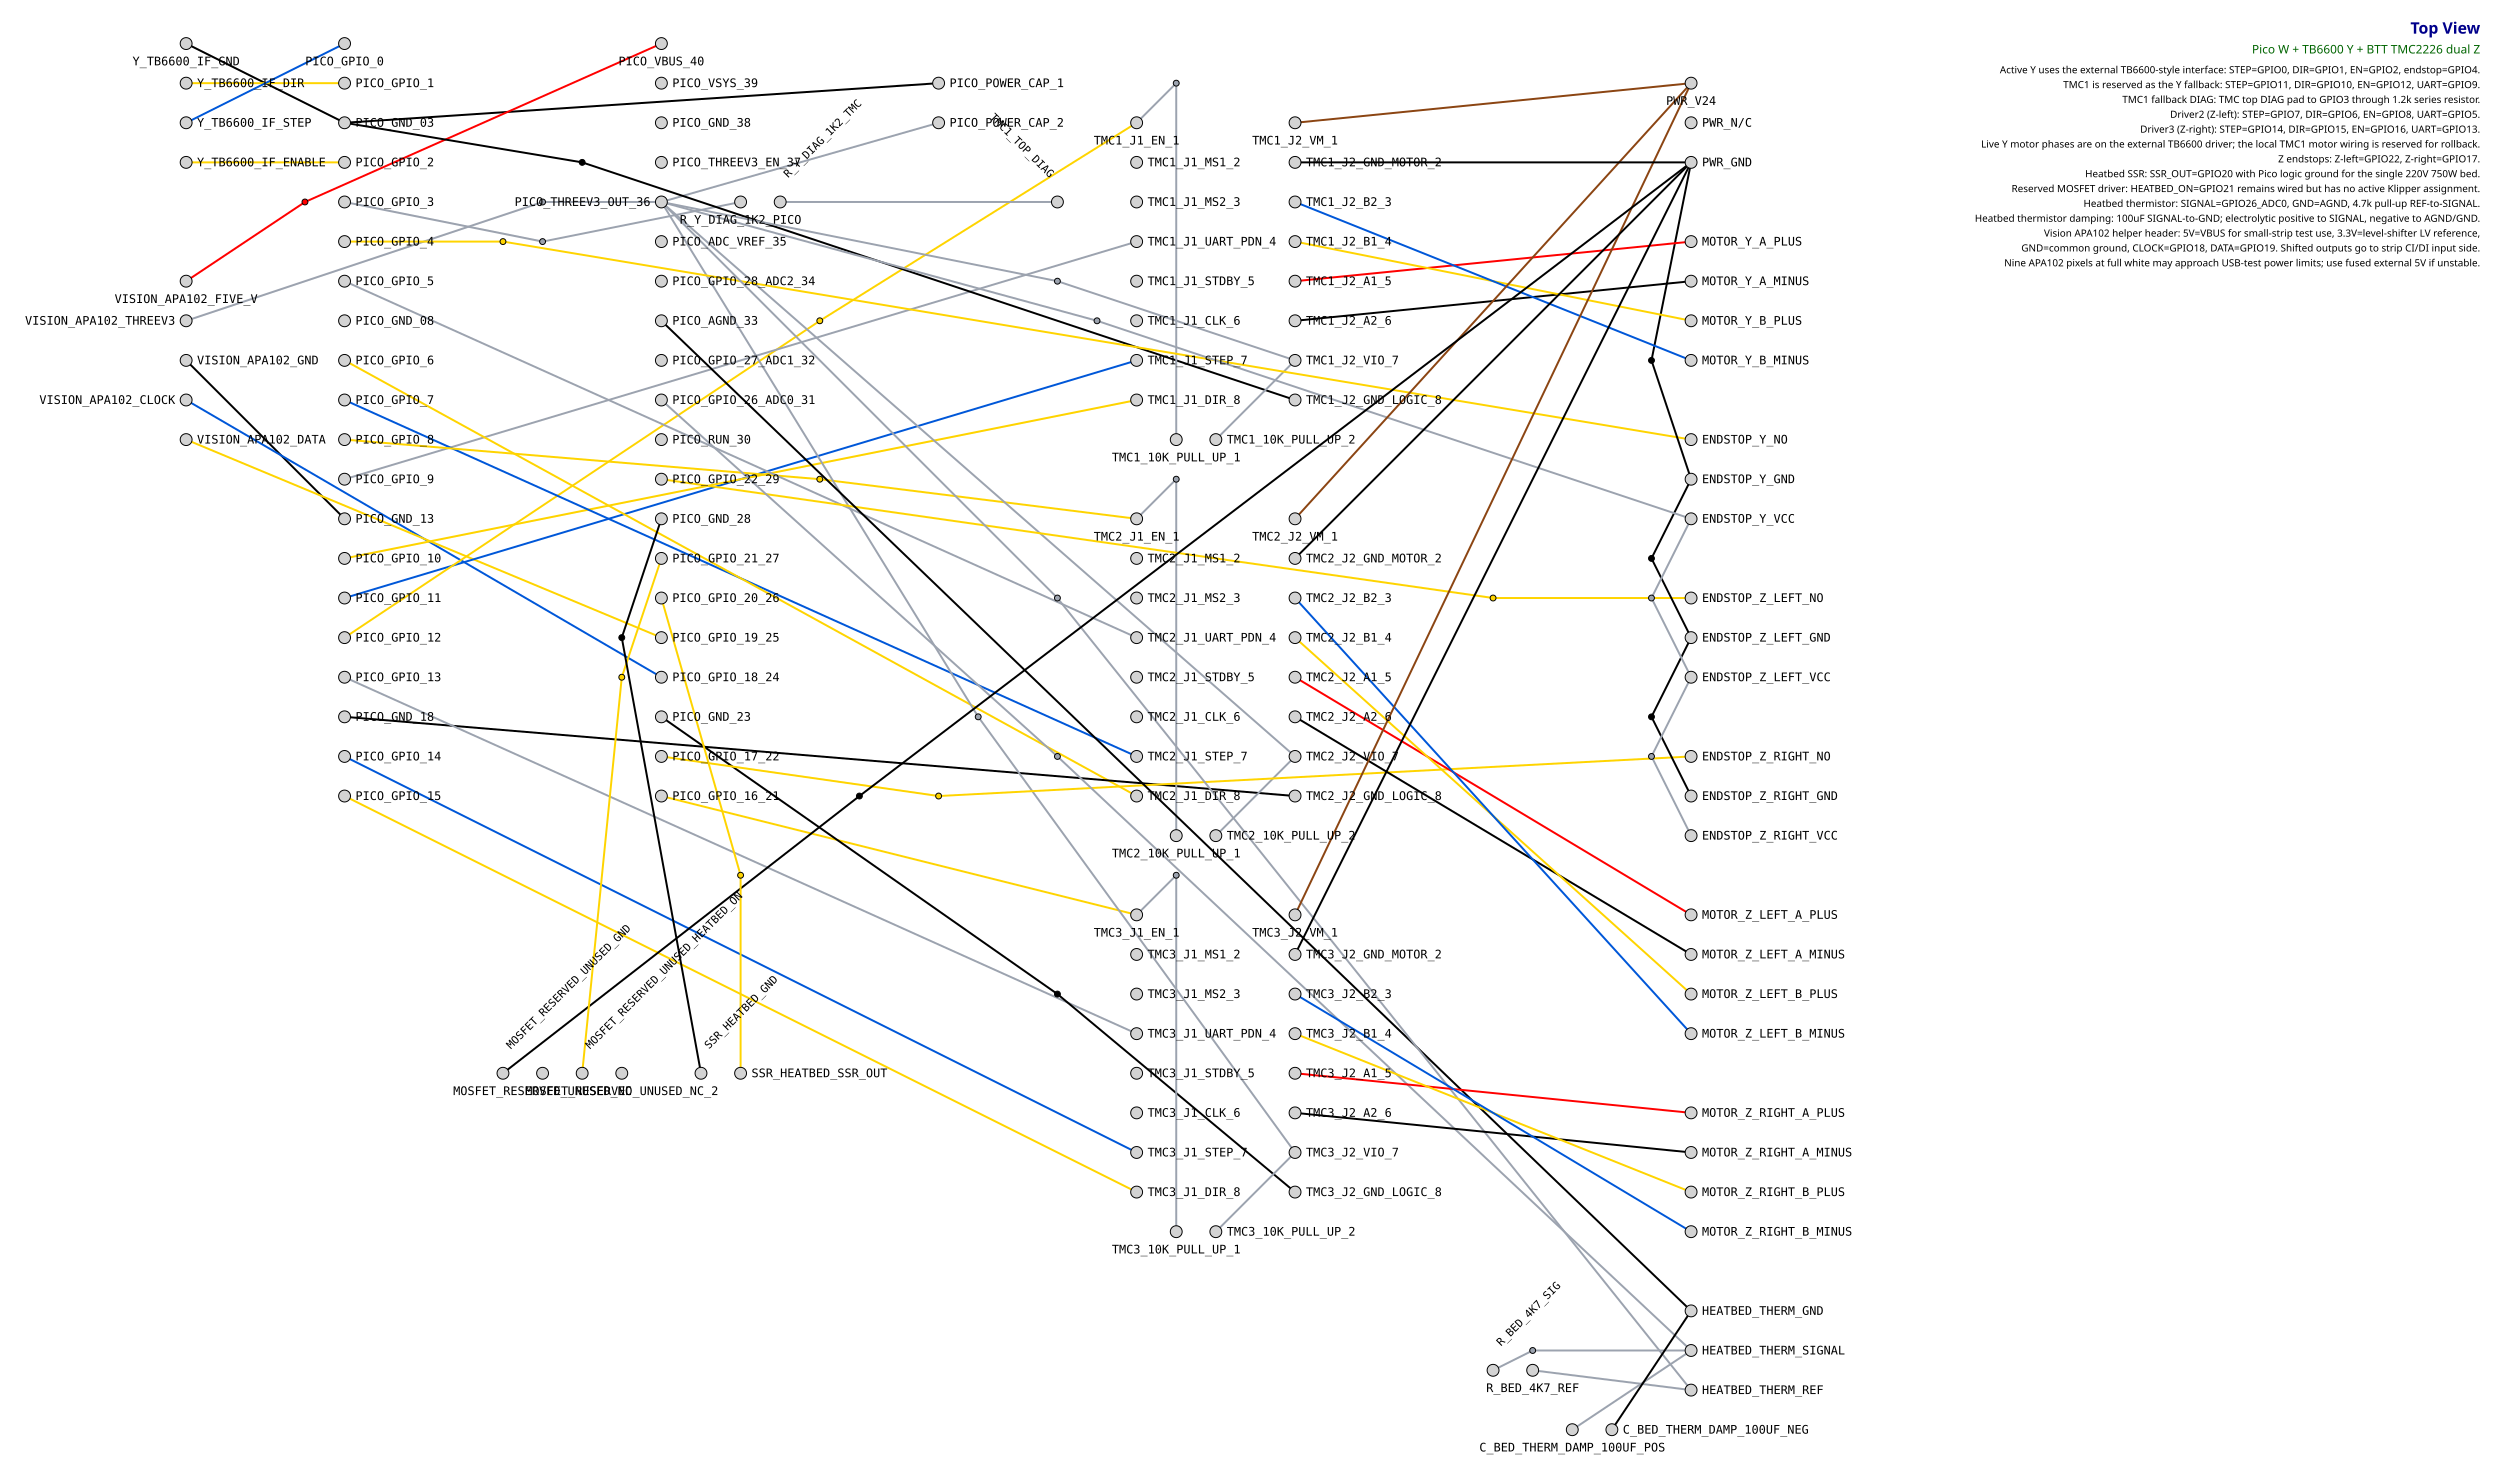
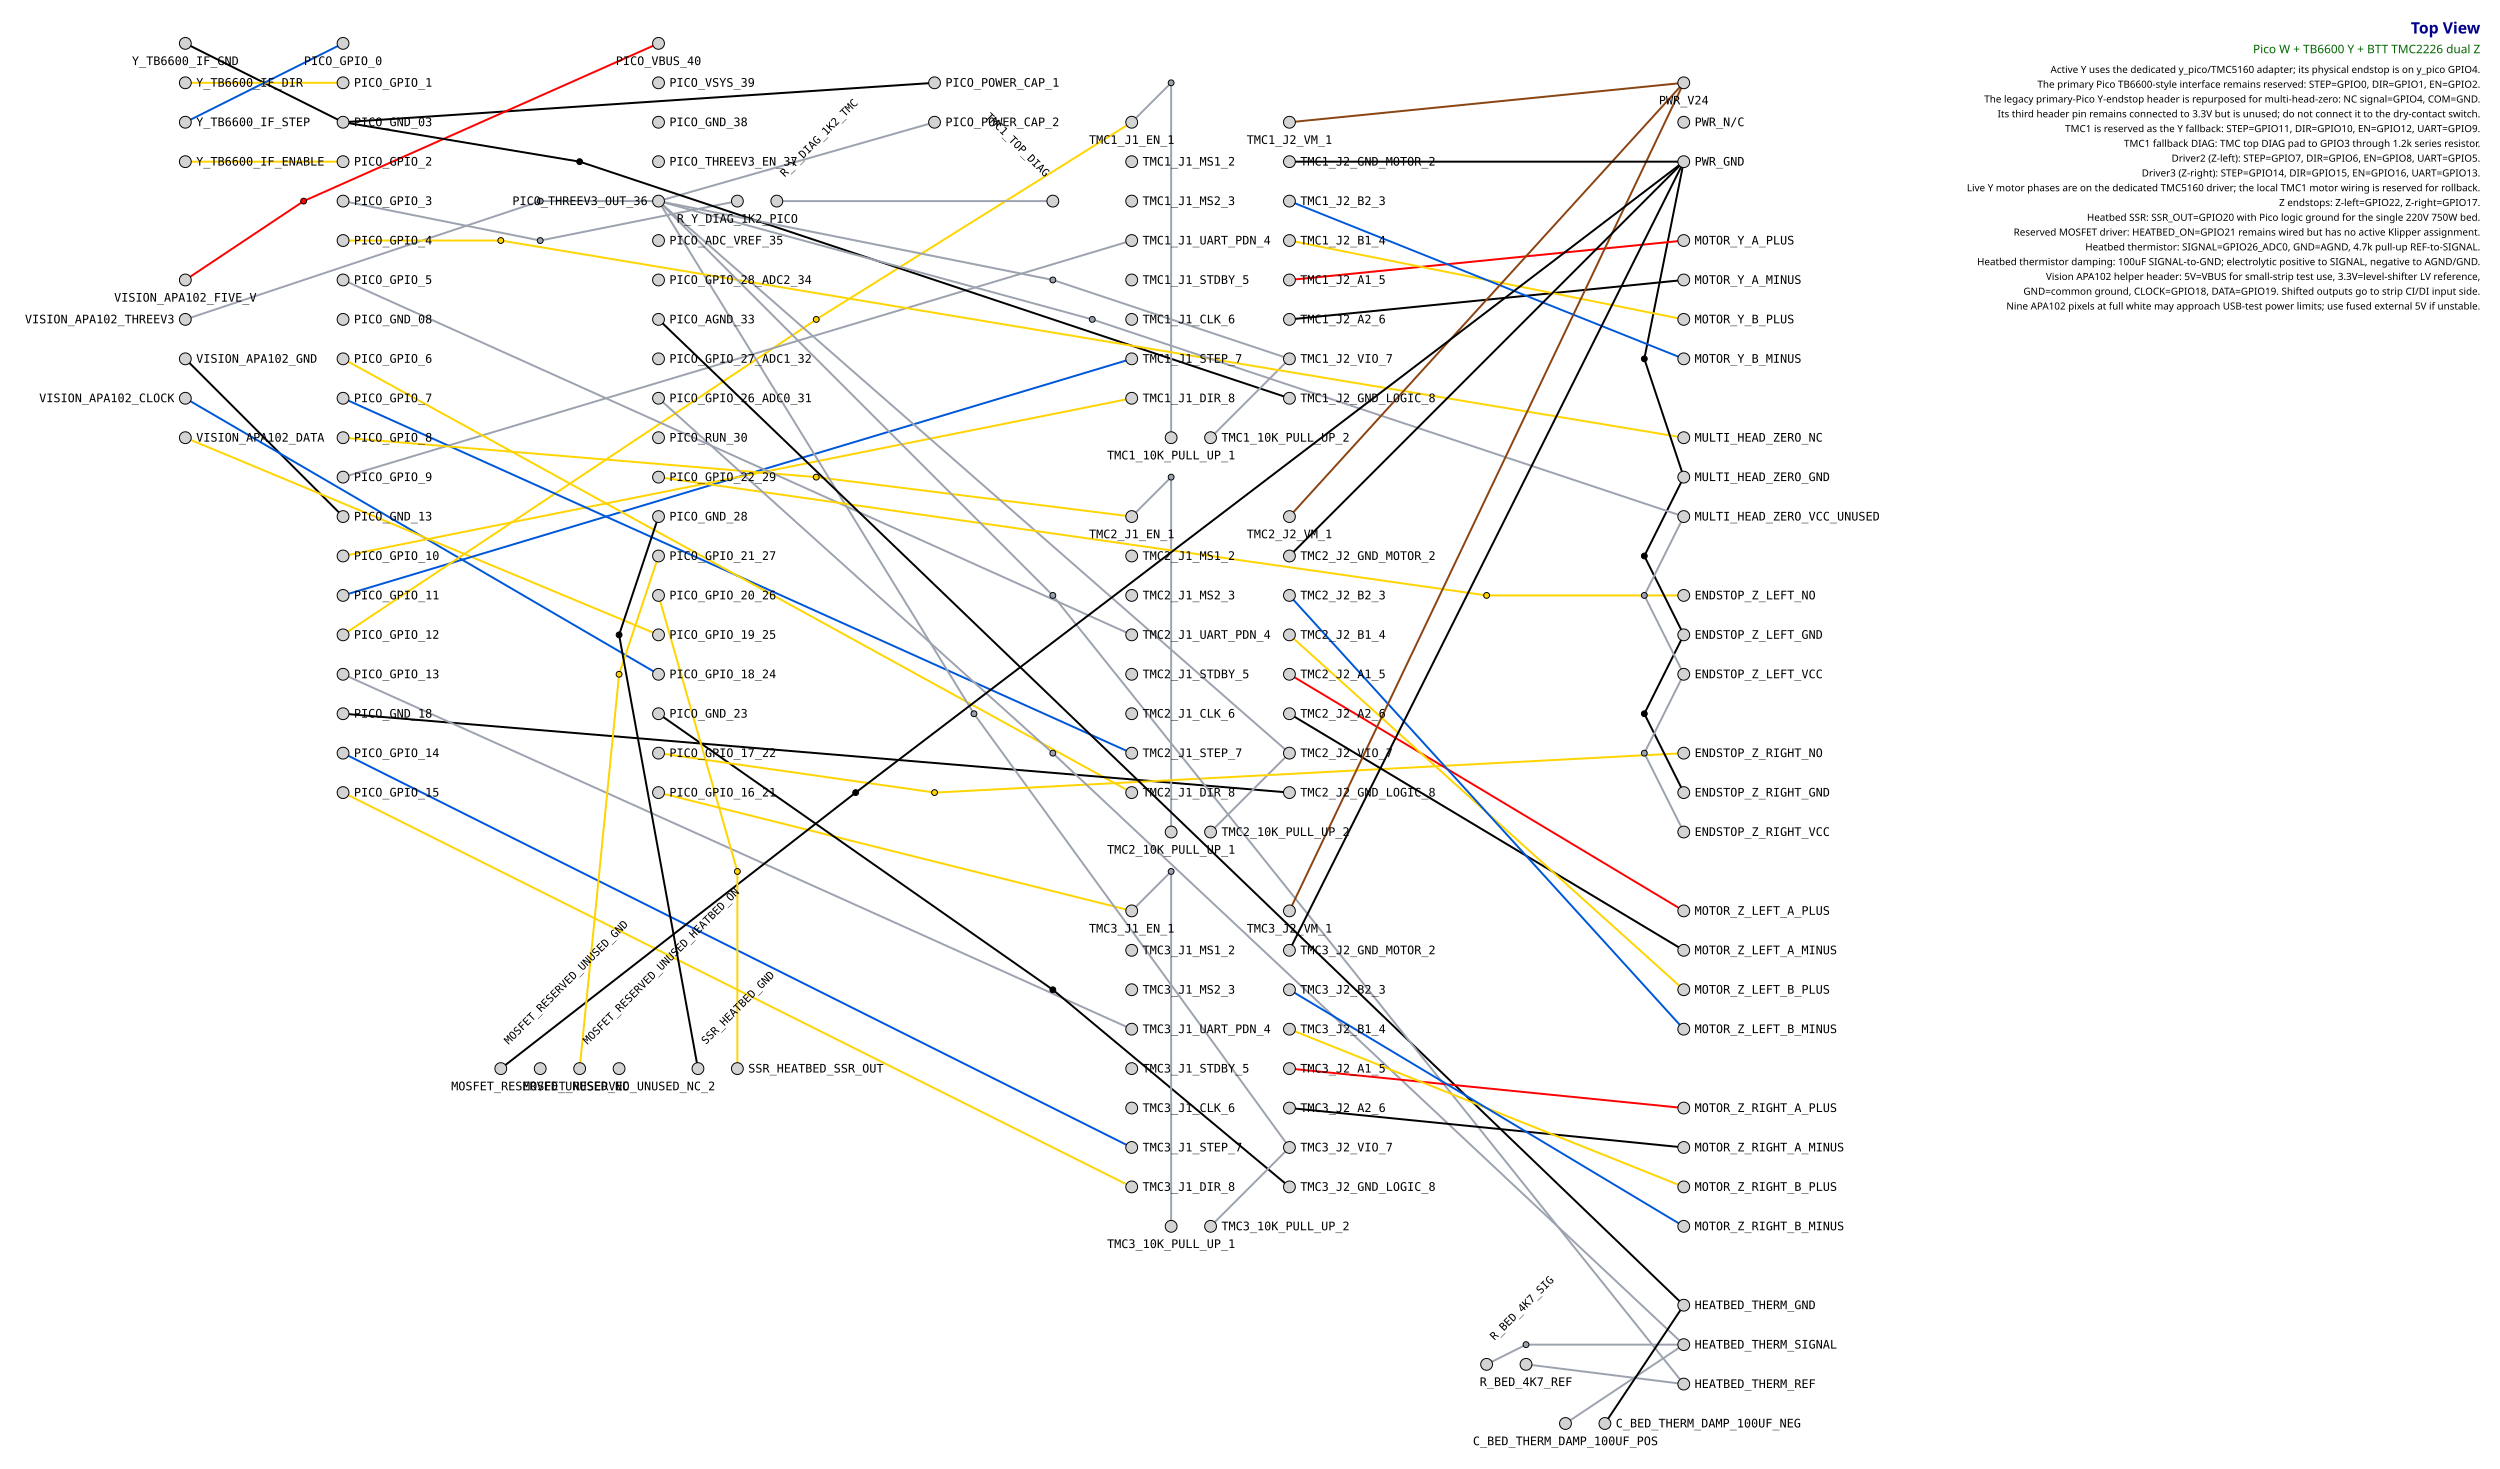
- <svg xmlns="http://www.w3.org/2000/svg" viewBox="-128 -4 2525 1490" width="100%" height="100%">
+ <svg xmlns="http://www.w3.org/2000/svg" viewBox="-128 -4 2536 1490" width="100%" height="100%">
  <line x1="220" y1="120" x2="820" y2="80" stroke="#000000" stroke-width="2" />
  <line x1="820" y1="120" x2="540" y2="200" stroke="#9ca3af" stroke-width="2" />
  <line x1="540" y1="40" x2="180" y2="200" stroke="#ff0000" stroke-width="2" />
  <line x1="180" y1="200" x2="60" y2="280" stroke="#ff0000" stroke-width="2" />
  <circle cx="180" cy="200" r="3" fill="#ff0000" stroke="black" stroke-width="1" />
  <line x1="540" y1="200" x2="420" y2="200" stroke="#9ca3af" stroke-width="2" />
  <line x1="420" y1="200" x2="60" y2="320" stroke="#9ca3af" stroke-width="2" />
  <circle cx="420" cy="200" r="3" fill="#9ca3af" stroke="black" stroke-width="1" />
  <line x1="220" y1="520" x2="60" y2="360" stroke="#000000" stroke-width="2" />
  <line x1="540" y1="680" x2="60" y2="400" stroke="#0057d8" stroke-width="2" />
  <line x1="540" y1="640" x2="60" y2="440" stroke="#ffd400" stroke-width="2" />
  <line x1="220" y1="120" x2="60" y2="40" stroke="#000000" stroke-width="2" />
  <line x1="220" y1="80" x2="60" y2="80" stroke="#ffd400" stroke-width="2" />
  <line x1="220" y1="40" x2="60" y2="120" stroke="#0057d8" stroke-width="2" />
  <line x1="220" y1="160" x2="60" y2="160" stroke="#ffd400" stroke-width="2" />
  <line x1="220" y1="600" x2="1020" y2="360" stroke="#0057d8" stroke-width="2" />
  <line x1="220" y1="560" x2="1020" y2="400" stroke="#ffd400" stroke-width="2" />
  <line x1="220" y1="640" x2="700" y2="320" stroke="#ffd400" stroke-width="2" />
  <line x1="700" y1="320" x2="1020" y2="120" stroke="#ffd400" stroke-width="2" />
  <circle cx="700" cy="320" r="3" fill="#ffd400" stroke="black" stroke-width="1" />
  <line x1="220" y1="480" x2="1020" y2="240" stroke="#9ca3af" stroke-width="2" />
  <line x1="220" y1="200" x2="420" y2="240" stroke="#9ca3af" stroke-width="2" />
  <line x1="420" y1="240" x2="620" y2="200" stroke="#9ca3af" stroke-width="2" />
  <circle cx="420" cy="240" r="3" fill="#9ca3af" stroke="black" stroke-width="1" />
  <line x1="660" y1="200" x2="940" y2="200" stroke="#9ca3af" stroke-width="2" />
  <line x1="220" y1="120" x2="460" y2="160" stroke="#000000" stroke-width="2" />
  <line x1="460" y1="160" x2="1180" y2="400" stroke="#000000" stroke-width="2" />
  <circle cx="460" cy="160" r="3" fill="#000000" stroke="black" stroke-width="1" />
  <line x1="540" y1="200" x2="940" y2="280" stroke="#9ca3af" stroke-width="2" />
  <line x1="940" y1="280" x2="1180" y2="360" stroke="#9ca3af" stroke-width="2" />
  <circle cx="940" cy="280" r="3" fill="#9ca3af" stroke="black" stroke-width="1" />
  <line x1="1180" y1="360" x2="1100" y2="440" stroke="#9ca3af" stroke-width="2" />
  <line x1="1060" y1="440" x2="1060" y2="80" stroke="#9ca3af" stroke-width="2" />
  <line x1="1060" y1="80" x2="1020" y2="120" stroke="#9ca3af" stroke-width="2" />
  <circle cx="1060" cy="80" r="3" fill="#9ca3af" stroke="black" stroke-width="1" />
  <line x1="220" y1="400" x2="1020" y2="760" stroke="#0057d8" stroke-width="2" />
  <line x1="220" y1="360" x2="1020" y2="800" stroke="#ffd400" stroke-width="2" />
  <line x1="220" y1="440" x2="700" y2="480" stroke="#ffd400" stroke-width="2" />
  <line x1="700" y1="480" x2="1020" y2="520" stroke="#ffd400" stroke-width="2" />
  <circle cx="700" cy="480" r="3" fill="#ffd400" stroke="black" stroke-width="1" />
  <line x1="220" y1="280" x2="1020" y2="640" stroke="#9ca3af" stroke-width="2" />
  <line x1="220" y1="720" x2="1180" y2="800" stroke="#000000" stroke-width="2" />
  <line x1="540" y1="200" x2="1180" y2="760" stroke="#9ca3af" stroke-width="2" />
  <line x1="1180" y1="760" x2="1100" y2="840" stroke="#9ca3af" stroke-width="2" />
  <line x1="1060" y1="840" x2="1060" y2="480" stroke="#9ca3af" stroke-width="2" />
  <line x1="1060" y1="480" x2="1020" y2="520" stroke="#9ca3af" stroke-width="2" />
  <circle cx="1060" cy="480" r="3" fill="#9ca3af" stroke="black" stroke-width="1" />
  <line x1="220" y1="760" x2="1020" y2="1160" stroke="#0057d8" stroke-width="2" />
  <line x1="220" y1="800" x2="1020" y2="1200" stroke="#ffd400" stroke-width="2" />
  <line x1="540" y1="800" x2="1020" y2="920" stroke="#ffd400" stroke-width="2" />
  <line x1="220" y1="680" x2="1020" y2="1040" stroke="#9ca3af" stroke-width="2" />
  <line x1="540" y1="720" x2="940" y2="1000" stroke="#000000" stroke-width="2" />
  <line x1="940" y1="1000" x2="1180" y2="1200" stroke="#000000" stroke-width="2" />
  <circle cx="940" cy="1000" r="3" fill="#000000" stroke="black" stroke-width="1" />
  <line x1="540" y1="200" x2="860" y2="720" stroke="#9ca3af" stroke-width="2" />
  <line x1="860" y1="720" x2="1180" y2="1160" stroke="#9ca3af" stroke-width="2" />
  <circle cx="860" cy="720" r="3" fill="#9ca3af" stroke="black" stroke-width="1" />
  <line x1="1180" y1="1160" x2="1100" y2="1240" stroke="#9ca3af" stroke-width="2" />
  <line x1="1060" y1="1240" x2="1060" y2="880" stroke="#9ca3af" stroke-width="2" />
  <line x1="1060" y1="880" x2="1020" y2="920" stroke="#9ca3af" stroke-width="2" />
  <circle cx="1060" cy="880" r="3" fill="#9ca3af" stroke="black" stroke-width="1" />
  <line x1="220" y1="240" x2="380" y2="240" stroke="#ffd400" stroke-width="2" />
  <line x1="380" y1="240" x2="1580" y2="440" stroke="#ffd400" stroke-width="2" />
  <circle cx="380" cy="240" r="3" fill="#ffd400" stroke="black" stroke-width="1" />
  <line x1="540" y1="480" x2="1380" y2="600" stroke="#ffd400" stroke-width="2" />
  <line x1="1380" y1="600" x2="1580" y2="600" stroke="#ffd400" stroke-width="2" />
  <circle cx="1380" cy="600" r="3" fill="#ffd400" stroke="black" stroke-width="1" />
  <line x1="540" y1="760" x2="820" y2="800" stroke="#ffd400" stroke-width="2" />
  <line x1="820" y1="800" x2="1580" y2="760" stroke="#ffd400" stroke-width="2" />
  <circle cx="820" cy="800" r="3" fill="#ffd400" stroke="black" stroke-width="1" />
  <line x1="1580" y1="160" x2="1540" y2="360" stroke="#000000" stroke-width="2" />
  <line x1="1540" y1="360" x2="1580" y2="480" stroke="#000000" stroke-width="2" />
  <circle cx="1540" cy="360" r="3" fill="#000000" stroke="black" stroke-width="1" />
  <line x1="1580" y1="480" x2="1540" y2="560" stroke="#000000" stroke-width="2" />
  <line x1="1540" y1="560" x2="1580" y2="640" stroke="#000000" stroke-width="2" />
  <circle cx="1540" cy="560" r="3" fill="#000000" stroke="black" stroke-width="1" />
  <line x1="1580" y1="640" x2="1540" y2="720" stroke="#000000" stroke-width="2" />
  <line x1="1540" y1="720" x2="1580" y2="800" stroke="#000000" stroke-width="2" />
  <circle cx="1540" cy="720" r="3" fill="#000000" stroke="black" stroke-width="1" />
  <line x1="1580" y1="520" x2="980" y2="320" stroke="#9ca3af" stroke-width="2" />
  <line x1="980" y1="320" x2="540" y2="200" stroke="#9ca3af" stroke-width="2" />
  <circle cx="980" cy="320" r="3" fill="#9ca3af" stroke="black" stroke-width="1" />
  <line x1="1580" y1="680" x2="1540" y2="600" stroke="#9ca3af" stroke-width="2" />
  <line x1="1540" y1="600" x2="1580" y2="520" stroke="#9ca3af" stroke-width="2" />
  <circle cx="1540" cy="600" r="3" fill="#9ca3af" stroke="black" stroke-width="1" />
  <line x1="1580" y1="840" x2="1540" y2="760" stroke="#9ca3af" stroke-width="2" />
  <line x1="1540" y1="760" x2="1580" y2="680" stroke="#9ca3af" stroke-width="2" />
  <circle cx="1540" cy="760" r="3" fill="#9ca3af" stroke="black" stroke-width="1" />
  <line x1="540" y1="320" x2="1580" y2="1320" stroke="#000000" stroke-width="2" />
  <line x1="540" y1="400" x2="940" y2="760" stroke="#9ca3af" stroke-width="2" />
  <line x1="940" y1="760" x2="1580" y2="1360" stroke="#9ca3af" stroke-width="2" />
  <circle cx="940" cy="760" r="3" fill="#9ca3af" stroke="black" stroke-width="1" />
  <line x1="540" y1="200" x2="940" y2="600" stroke="#9ca3af" stroke-width="2" />
  <line x1="940" y1="600" x2="1580" y2="1400" stroke="#9ca3af" stroke-width="2" />
  <circle cx="940" cy="600" r="3" fill="#9ca3af" stroke="black" stroke-width="1" />
  <line x1="1580" y1="1400" x2="1420" y2="1380" stroke="#9ca3af" stroke-width="2" />
  <line x1="1380" y1="1380" x2="1420" y2="1360" stroke="#9ca3af" stroke-width="2" />
  <line x1="1420" y1="1360" x2="1580" y2="1360" stroke="#9ca3af" stroke-width="2" />
  <circle cx="1420" cy="1360" r="3" fill="#9ca3af" stroke="black" stroke-width="1" />
  <line x1="1460" y1="1440" x2="1580" y2="1360" stroke="#9ca3af" stroke-width="2" />
  <line x1="1500" y1="1440" x2="1580" y2="1320" stroke="#000000" stroke-width="2" />
  <line x1="1580" y1="240" x2="1180" y2="280" stroke="#ff0000" stroke-width="2" />
  <line x1="1580" y1="280" x2="1180" y2="320" stroke="#000000" stroke-width="2" />
  <line x1="1580" y1="320" x2="1180" y2="240" stroke="#ffd400" stroke-width="2" />
  <line x1="1580" y1="360" x2="1180" y2="200" stroke="#0057d8" stroke-width="2" />
  <line x1="1580" y1="920" x2="1180" y2="680" stroke="#ff0000" stroke-width="2" />
  <line x1="1580" y1="960" x2="1180" y2="720" stroke="#000000" stroke-width="2" />
  <line x1="1580" y1="1000" x2="1180" y2="640" stroke="#ffd400" stroke-width="2" />
  <line x1="1580" y1="1040" x2="1180" y2="600" stroke="#0057d8" stroke-width="2" />
  <line x1="1580" y1="1120" x2="1180" y2="1080" stroke="#ff0000" stroke-width="2" />
  <line x1="1580" y1="1160" x2="1180" y2="1120" stroke="#000000" stroke-width="2" />
  <line x1="1580" y1="1200" x2="1180" y2="1040" stroke="#ffd400" stroke-width="2" />
  <line x1="1580" y1="1240" x2="1180" y2="1000" stroke="#0057d8" stroke-width="2" />
  <line x1="1580" y1="80" x2="1180" y2="120" stroke="#8b4513" stroke-width="2" />
  <line x1="1580" y1="80" x2="1180" y2="520" stroke="#8b4513" stroke-width="2" />
  <line x1="1580" y1="80" x2="1180" y2="920" stroke="#8b4513" stroke-width="2" />
  <line x1="1580" y1="160" x2="1180" y2="160" stroke="#000000" stroke-width="2" />
  <line x1="1580" y1="160" x2="1180" y2="560" stroke="#000000" stroke-width="2" />
  <line x1="1580" y1="160" x2="1180" y2="960" stroke="#000000" stroke-width="2" />
  <line x1="1580" y1="160" x2="740" y2="800" stroke="#000000" stroke-width="2" />
  <line x1="740" y1="800" x2="380" y2="1080" stroke="#000000" stroke-width="2" />
  <circle cx="740" cy="800" r="3" fill="#000000" stroke="black" stroke-width="1" />
  <line x1="540" y1="560" x2="500" y2="680" stroke="#ffd400" stroke-width="2" />
  <line x1="500" y1="680" x2="460" y2="1080" stroke="#ffd400" stroke-width="2" />
  <circle cx="500" cy="680" r="3" fill="#ffd400" stroke="black" stroke-width="1" />
  <line x1="540" y1="520" x2="500" y2="640" stroke="#000000" stroke-width="2" />
  <line x1="500" y1="640" x2="580" y2="1080" stroke="#000000" stroke-width="2" />
  <circle cx="500" cy="640" r="3" fill="#000000" stroke="black" stroke-width="1" />
  <line x1="540" y1="600" x2="620" y2="880" stroke="#ffd400" stroke-width="2" />
  <line x1="620" y1="880" x2="620" y2="1080" stroke="#ffd400" stroke-width="2" />
  <circle cx="620" cy="880" r="3" fill="#ffd400" stroke="black" stroke-width="1" />
  <circle cx="220" cy="40" r="6" fill="lightgray" stroke="black" />
  <text x="220" y="62" font-size="12px" font-family="monospace" text-anchor="middle">PICO_GPIO_0</text>
  <circle cx="220" cy="80" r="6" fill="lightgray" stroke="black" />
  <text x="231" y="84" font-size="12px" font-family="monospace" text-anchor="start">PICO_GPIO_1</text>
  <circle cx="220" cy="120" r="6" fill="lightgray" stroke="black" />
  <text x="231" y="124" font-size="12px" font-family="monospace" text-anchor="start">PICO_GND_03</text>
  <circle cx="220" cy="160" r="6" fill="lightgray" stroke="black" />
  <text x="231" y="164" font-size="12px" font-family="monospace" text-anchor="start">PICO_GPIO_2</text>
  <circle cx="220" cy="200" r="6" fill="lightgray" stroke="black" />
  <text x="231" y="204" font-size="12px" font-family="monospace" text-anchor="start">PICO_GPIO_3</text>
  <circle cx="220" cy="240" r="6" fill="lightgray" stroke="black" />
  <text x="231" y="244" font-size="12px" font-family="monospace" text-anchor="start">PICO_GPIO_4</text>
  <circle cx="220" cy="280" r="6" fill="lightgray" stroke="black" />
  <text x="231" y="284" font-size="12px" font-family="monospace" text-anchor="start">PICO_GPIO_5</text>
  <circle cx="220" cy="320" r="6" fill="lightgray" stroke="black" />
  <text x="231" y="324" font-size="12px" font-family="monospace" text-anchor="start">PICO_GND_08</text>
  <circle cx="220" cy="360" r="6" fill="lightgray" stroke="black" />
  <text x="231" y="364" font-size="12px" font-family="monospace" text-anchor="start">PICO_GPIO_6</text>
  <circle cx="220" cy="400" r="6" fill="lightgray" stroke="black" />
  <text x="231" y="404" font-size="12px" font-family="monospace" text-anchor="start">PICO_GPIO_7</text>
  <circle cx="220" cy="440" r="6" fill="lightgray" stroke="black" />
  <text x="231" y="444" font-size="12px" font-family="monospace" text-anchor="start">PICO_GPIO_8</text>
  <circle cx="220" cy="480" r="6" fill="lightgray" stroke="black" />
  <text x="231" y="484" font-size="12px" font-family="monospace" text-anchor="start">PICO_GPIO_9</text>
  <circle cx="220" cy="520" r="6" fill="lightgray" stroke="black" />
  <text x="231" y="524" font-size="12px" font-family="monospace" text-anchor="start">PICO_GND_13</text>
  <circle cx="220" cy="560" r="6" fill="lightgray" stroke="black" />
  <text x="231" y="564" font-size="12px" font-family="monospace" text-anchor="start">PICO_GPIO_10</text>
  <circle cx="220" cy="600" r="6" fill="lightgray" stroke="black" />
  <text x="231" y="604" font-size="12px" font-family="monospace" text-anchor="start">PICO_GPIO_11</text>
  <circle cx="220" cy="640" r="6" fill="lightgray" stroke="black" />
  <text x="231" y="644" font-size="12px" font-family="monospace" text-anchor="start">PICO_GPIO_12</text>
  <circle cx="220" cy="680" r="6" fill="lightgray" stroke="black" />
  <text x="231" y="684" font-size="12px" font-family="monospace" text-anchor="start">PICO_GPIO_13</text>
  <circle cx="220" cy="720" r="6" fill="lightgray" stroke="black" />
  <text x="231" y="724" font-size="12px" font-family="monospace" text-anchor="start">PICO_GND_18</text>
  <circle cx="220" cy="760" r="6" fill="lightgray" stroke="black" />
  <text x="231" y="764" font-size="12px" font-family="monospace" text-anchor="start">PICO_GPIO_14</text>
  <circle cx="220" cy="800" r="6" fill="lightgray" stroke="black" />
  <text x="231" y="804" font-size="12px" font-family="monospace" text-anchor="start">PICO_GPIO_15</text>
  <circle cx="540" cy="40" r="6" fill="lightgray" stroke="black" />
  <text x="540" y="62" font-size="12px" font-family="monospace" text-anchor="middle">PICO_VBUS_40</text>
  <circle cx="540" cy="80" r="6" fill="lightgray" stroke="black" />
  <text x="551" y="84" font-size="12px" font-family="monospace" text-anchor="start">PICO_VSYS_39</text>
  <circle cx="540" cy="120" r="6" fill="lightgray" stroke="black" />
  <text x="551" y="124" font-size="12px" font-family="monospace" text-anchor="start">PICO_GND_38</text>
  <circle cx="540" cy="160" r="6" fill="lightgray" stroke="black" />
  <text x="551" y="164" font-size="12px" font-family="monospace" text-anchor="start">PICO_THREEV3_EN_37</text>
  <circle cx="540" cy="200" r="6" fill="lightgray" stroke="black" />
  <text x="529" y="204" font-size="12px" font-family="monospace" text-anchor="end">PICO_THREEV3_OUT_36</text>
  <circle cx="540" cy="240" r="6" fill="lightgray" stroke="black" />
  <text x="551" y="244" font-size="12px" font-family="monospace" text-anchor="start">PICO_ADC_VREF_35</text>
  <circle cx="540" cy="280" r="6" fill="lightgray" stroke="black" />
  <text x="551" y="284" font-size="12px" font-family="monospace" text-anchor="start">PICO_GPIO_28_ADC2_34</text>
  <circle cx="540" cy="320" r="6" fill="lightgray" stroke="black" />
  <text x="551" y="324" font-size="12px" font-family="monospace" text-anchor="start">PICO_AGND_33</text>
  <circle cx="540" cy="360" r="6" fill="lightgray" stroke="black" />
  <text x="551" y="364" font-size="12px" font-family="monospace" text-anchor="start">PICO_GPIO_27_ADC1_32</text>
  <circle cx="540" cy="400" r="6" fill="lightgray" stroke="black" />
  <text x="551" y="404" font-size="12px" font-family="monospace" text-anchor="start">PICO_GPIO_26_ADC0_31</text>
  <circle cx="540" cy="440" r="6" fill="lightgray" stroke="black" />
  <text x="551" y="444" font-size="12px" font-family="monospace" text-anchor="start">PICO_RUN_30</text>
  <circle cx="540" cy="480" r="6" fill="lightgray" stroke="black" />
  <text x="551" y="484" font-size="12px" font-family="monospace" text-anchor="start">PICO_GPIO_22_29</text>
  <circle cx="540" cy="520" r="6" fill="lightgray" stroke="black" />
  <text x="551" y="524" font-size="12px" font-family="monospace" text-anchor="start">PICO_GND_28</text>
  <circle cx="540" cy="560" r="6" fill="lightgray" stroke="black" />
  <text x="551" y="564" font-size="12px" font-family="monospace" text-anchor="start">PICO_GPIO_21_27</text>
  <circle cx="540" cy="600" r="6" fill="lightgray" stroke="black" />
  <text x="551" y="604" font-size="12px" font-family="monospace" text-anchor="start">PICO_GPIO_20_26</text>
  <circle cx="540" cy="640" r="6" fill="lightgray" stroke="black" />
  <text x="551" y="644" font-size="12px" font-family="monospace" text-anchor="start">PICO_GPIO_19_25</text>
  <circle cx="540" cy="680" r="6" fill="lightgray" stroke="black" />
  <text x="551" y="684" font-size="12px" font-family="monospace" text-anchor="start">PICO_GPIO_18_24</text>
  <circle cx="540" cy="720" r="6" fill="lightgray" stroke="black" />
  <text x="551" y="724" font-size="12px" font-family="monospace" text-anchor="start">PICO_GND_23</text>
  <circle cx="540" cy="760" r="6" fill="lightgray" stroke="black" />
  <text x="551" y="764" font-size="12px" font-family="monospace" text-anchor="start">PICO_GPIO_17_22</text>
  <circle cx="540" cy="800" r="6" fill="lightgray" stroke="black" />
  <text x="551" y="804" font-size="12px" font-family="monospace" text-anchor="start">PICO_GPIO_16_21</text>
  <circle cx="1020" cy="120" r="6" fill="lightgray" stroke="black" />
  <text x="1020" y="142" font-size="12px" font-family="monospace" text-anchor="middle">TMC1_J1_EN_1</text>
  <circle cx="1020" cy="160" r="6" fill="lightgray" stroke="black" />
  <text x="1031" y="164" font-size="12px" font-family="monospace" text-anchor="start">TMC1_J1_MS1_2</text>
  <circle cx="1020" cy="200" r="6" fill="lightgray" stroke="black" />
  <text x="1031" y="204" font-size="12px" font-family="monospace" text-anchor="start">TMC1_J1_MS2_3</text>
  <circle cx="1020" cy="240" r="6" fill="lightgray" stroke="black" />
  <text x="1031" y="244" font-size="12px" font-family="monospace" text-anchor="start">TMC1_J1_UART_PDN_4</text>
  <circle cx="1020" cy="280" r="6" fill="lightgray" stroke="black" />
  <text x="1031" y="284" font-size="12px" font-family="monospace" text-anchor="start">TMC1_J1_STDBY_5</text>
  <circle cx="1020" cy="320" r="6" fill="lightgray" stroke="black" />
  <text x="1031" y="324" font-size="12px" font-family="monospace" text-anchor="start">TMC1_J1_CLK_6</text>
  <circle cx="1020" cy="360" r="6" fill="lightgray" stroke="black" />
  <text x="1031" y="364" font-size="12px" font-family="monospace" text-anchor="start">TMC1_J1_STEP_7</text>
  <circle cx="1020" cy="400" r="6" fill="lightgray" stroke="black" />
  <text x="1031" y="404" font-size="12px" font-family="monospace" text-anchor="start">TMC1_J1_DIR_8</text>
  <circle cx="1180" cy="120" r="6" fill="lightgray" stroke="black" />
  <text x="1180" y="142" font-size="12px" font-family="monospace" text-anchor="middle">TMC1_J2_VM_1</text>
  <circle cx="1180" cy="160" r="6" fill="lightgray" stroke="black" />
  <text x="1191" y="164" font-size="12px" font-family="monospace" text-anchor="start">TMC1_J2_GND_MOTOR_2</text>
  <circle cx="1180" cy="200" r="6" fill="lightgray" stroke="black" />
  <text x="1191" y="204" font-size="12px" font-family="monospace" text-anchor="start">TMC1_J2_B2_3</text>
  <circle cx="1180" cy="240" r="6" fill="lightgray" stroke="black" />
  <text x="1191" y="244" font-size="12px" font-family="monospace" text-anchor="start">TMC1_J2_B1_4</text>
  <circle cx="1180" cy="280" r="6" fill="lightgray" stroke="black" />
  <text x="1191" y="284" font-size="12px" font-family="monospace" text-anchor="start">TMC1_J2_A1_5</text>
  <circle cx="1180" cy="320" r="6" fill="lightgray" stroke="black" />
  <text x="1191" y="324" font-size="12px" font-family="monospace" text-anchor="start">TMC1_J2_A2_6</text>
  <circle cx="1180" cy="360" r="6" fill="lightgray" stroke="black" />
  <text x="1191" y="364" font-size="12px" font-family="monospace" text-anchor="start">TMC1_J2_VIO_7</text>
  <circle cx="1180" cy="400" r="6" fill="lightgray" stroke="black" />
  <text x="1191" y="404" font-size="12px" font-family="monospace" text-anchor="start">TMC1_J2_GND_LOGIC_8</text>
  <circle cx="940" cy="200" r="6" fill="lightgray" stroke="black" />
  <text x="932" y="176" font-size="11px" font-family="monospace" text-anchor="end" transform="rotate(45,932,176)">TMC1_TOP_DIAG</text>
  <circle cx="1020" cy="520" r="6" fill="lightgray" stroke="black" />
  <text x="1020" y="542" font-size="12px" font-family="monospace" text-anchor="middle">TMC2_J1_EN_1</text>
  <circle cx="1020" cy="560" r="6" fill="lightgray" stroke="black" />
  <text x="1031" y="564" font-size="12px" font-family="monospace" text-anchor="start">TMC2_J1_MS1_2</text>
  <circle cx="1020" cy="600" r="6" fill="lightgray" stroke="black" />
  <text x="1031" y="604" font-size="12px" font-family="monospace" text-anchor="start">TMC2_J1_MS2_3</text>
  <circle cx="1020" cy="640" r="6" fill="lightgray" stroke="black" />
  <text x="1031" y="644" font-size="12px" font-family="monospace" text-anchor="start">TMC2_J1_UART_PDN_4</text>
  <circle cx="1020" cy="680" r="6" fill="lightgray" stroke="black" />
  <text x="1031" y="684" font-size="12px" font-family="monospace" text-anchor="start">TMC2_J1_STDBY_5</text>
  <circle cx="1020" cy="720" r="6" fill="lightgray" stroke="black" />
  <text x="1031" y="724" font-size="12px" font-family="monospace" text-anchor="start">TMC2_J1_CLK_6</text>
  <circle cx="1020" cy="760" r="6" fill="lightgray" stroke="black" />
  <text x="1031" y="764" font-size="12px" font-family="monospace" text-anchor="start">TMC2_J1_STEP_7</text>
  <circle cx="1020" cy="800" r="6" fill="lightgray" stroke="black" />
  <text x="1031" y="804" font-size="12px" font-family="monospace" text-anchor="start">TMC2_J1_DIR_8</text>
  <circle cx="1180" cy="520" r="6" fill="lightgray" stroke="black" />
  <text x="1180" y="542" font-size="12px" font-family="monospace" text-anchor="middle">TMC2_J2_VM_1</text>
  <circle cx="1180" cy="560" r="6" fill="lightgray" stroke="black" />
  <text x="1191" y="564" font-size="12px" font-family="monospace" text-anchor="start">TMC2_J2_GND_MOTOR_2</text>
  <circle cx="1180" cy="600" r="6" fill="lightgray" stroke="black" />
  <text x="1191" y="604" font-size="12px" font-family="monospace" text-anchor="start">TMC2_J2_B2_3</text>
  <circle cx="1180" cy="640" r="6" fill="lightgray" stroke="black" />
  <text x="1191" y="644" font-size="12px" font-family="monospace" text-anchor="start">TMC2_J2_B1_4</text>
  <circle cx="1180" cy="680" r="6" fill="lightgray" stroke="black" />
  <text x="1191" y="684" font-size="12px" font-family="monospace" text-anchor="start">TMC2_J2_A1_5</text>
  <circle cx="1180" cy="720" r="6" fill="lightgray" stroke="black" />
  <text x="1191" y="724" font-size="12px" font-family="monospace" text-anchor="start">TMC2_J2_A2_6</text>
  <circle cx="1180" cy="760" r="6" fill="lightgray" stroke="black" />
  <text x="1191" y="764" font-size="12px" font-family="monospace" text-anchor="start">TMC2_J2_VIO_7</text>
  <circle cx="1180" cy="800" r="6" fill="lightgray" stroke="black" />
  <text x="1191" y="804" font-size="12px" font-family="monospace" text-anchor="start">TMC2_J2_GND_LOGIC_8</text>
  <circle cx="1020" cy="920" r="6" fill="lightgray" stroke="black" />
  <text x="1020" y="942" font-size="12px" font-family="monospace" text-anchor="middle">TMC3_J1_EN_1</text>
  <circle cx="1020" cy="960" r="6" fill="lightgray" stroke="black" />
  <text x="1031" y="964" font-size="12px" font-family="monospace" text-anchor="start">TMC3_J1_MS1_2</text>
  <circle cx="1020" cy="1000" r="6" fill="lightgray" stroke="black" />
  <text x="1031" y="1004" font-size="12px" font-family="monospace" text-anchor="start">TMC3_J1_MS2_3</text>
  <circle cx="1020" cy="1040" r="6" fill="lightgray" stroke="black" />
  <text x="1031" y="1044" font-size="12px" font-family="monospace" text-anchor="start">TMC3_J1_UART_PDN_4</text>
  <circle cx="1020" cy="1080" r="6" fill="lightgray" stroke="black" />
  <text x="1031" y="1084" font-size="12px" font-family="monospace" text-anchor="start">TMC3_J1_STDBY_5</text>
  <circle cx="1020" cy="1120" r="6" fill="lightgray" stroke="black" />
  <text x="1031" y="1124" font-size="12px" font-family="monospace" text-anchor="start">TMC3_J1_CLK_6</text>
  <circle cx="1020" cy="1160" r="6" fill="lightgray" stroke="black" />
  <text x="1031" y="1164" font-size="12px" font-family="monospace" text-anchor="start">TMC3_J1_STEP_7</text>
  <circle cx="1020" cy="1200" r="6" fill="lightgray" stroke="black" />
  <text x="1031" y="1204" font-size="12px" font-family="monospace" text-anchor="start">TMC3_J1_DIR_8</text>
  <circle cx="1180" cy="920" r="6" fill="lightgray" stroke="black" />
  <text x="1180" y="942" font-size="12px" font-family="monospace" text-anchor="middle">TMC3_J2_VM_1</text>
  <circle cx="1180" cy="960" r="6" fill="lightgray" stroke="black" />
  <text x="1191" y="964" font-size="12px" font-family="monospace" text-anchor="start">TMC3_J2_GND_MOTOR_2</text>
  <circle cx="1180" cy="1000" r="6" fill="lightgray" stroke="black" />
  <text x="1191" y="1004" font-size="12px" font-family="monospace" text-anchor="start">TMC3_J2_B2_3</text>
  <circle cx="1180" cy="1040" r="6" fill="lightgray" stroke="black" />
  <text x="1191" y="1044" font-size="12px" font-family="monospace" text-anchor="start">TMC3_J2_B1_4</text>
  <circle cx="1180" cy="1080" r="6" fill="lightgray" stroke="black" />
  <text x="1191" y="1084" font-size="12px" font-family="monospace" text-anchor="start">TMC3_J2_A1_5</text>
  <circle cx="1180" cy="1120" r="6" fill="lightgray" stroke="black" />
  <text x="1191" y="1124" font-size="12px" font-family="monospace" text-anchor="start">TMC3_J2_A2_6</text>
  <circle cx="1180" cy="1160" r="6" fill="lightgray" stroke="black" />
  <text x="1191" y="1164" font-size="12px" font-family="monospace" text-anchor="start">TMC3_J2_VIO_7</text>
  <circle cx="1180" cy="1200" r="6" fill="lightgray" stroke="black" />
  <text x="1191" y="1204" font-size="12px" font-family="monospace" text-anchor="start">TMC3_J2_GND_LOGIC_8</text>
  <circle cx="1060" cy="440" r="6" fill="lightgray" stroke="black" />
  <text x="1060" y="462" font-size="12px" font-family="monospace" text-anchor="middle">TMC1_10K_PULL_UP_1</text>
  <circle cx="1100" cy="440" r="6" fill="lightgray" stroke="black" />
  <text x="1111" y="444" font-size="12px" font-family="monospace" text-anchor="start">TMC1_10K_PULL_UP_2</text>
  <circle cx="620" cy="200" r="6" fill="lightgray" stroke="black" />
  <text x="620" y="222" font-size="12px" font-family="monospace" text-anchor="middle">R_Y_DIAG_1K2_PICO</text>
  <circle cx="660" cy="200" r="6" fill="lightgray" stroke="black" />
  <text x="668" y="176" font-size="11px" font-family="monospace" text-anchor="start" transform="rotate(-45,668,176)">R_Y_DIAG_1K2_TMC</text>
  <circle cx="1060" cy="840" r="6" fill="lightgray" stroke="black" />
  <text x="1060" y="862" font-size="12px" font-family="monospace" text-anchor="middle">TMC2_10K_PULL_UP_1</text>
  <circle cx="1100" cy="840" r="6" fill="lightgray" stroke="black" />
  <text x="1111" y="844" font-size="12px" font-family="monospace" text-anchor="start">TMC2_10K_PULL_UP_2</text>
  <circle cx="1060" cy="1240" r="6" fill="lightgray" stroke="black" />
  <text x="1060" y="1262" font-size="12px" font-family="monospace" text-anchor="middle">TMC3_10K_PULL_UP_1</text>
  <circle cx="1100" cy="1240" r="6" fill="lightgray" stroke="black" />
  <text x="1111" y="1244" font-size="12px" font-family="monospace" text-anchor="start">TMC3_10K_PULL_UP_2</text>
  <circle cx="820" cy="80" r="6" fill="lightgray" stroke="black" />
  <text x="831" y="84" font-size="12px" font-family="monospace" text-anchor="start">PICO_POWER_CAP_1</text>
  <circle cx="820" cy="120" r="6" fill="lightgray" stroke="black" />
  <text x="831" y="124" font-size="12px" font-family="monospace" text-anchor="start">PICO_POWER_CAP_2</text>
  <circle cx="1580" cy="1320" r="6" fill="lightgray" stroke="black" />
  <text x="1591" y="1324" font-size="12px" font-family="monospace" text-anchor="start">HEATBED_THERM_GND</text>
  <circle cx="1580" cy="1360" r="6" fill="lightgray" stroke="black" />
  <text x="1591" y="1364" font-size="12px" font-family="monospace" text-anchor="start">HEATBED_THERM_SIGNAL</text>
  <circle cx="1580" cy="1400" r="6" fill="lightgray" stroke="black" />
  <text x="1591" y="1404" font-size="12px" font-family="monospace" text-anchor="start">HEATBED_THERM_REF</text>
  <circle cx="1380" cy="1380" r="6" fill="lightgray" stroke="black" />
  <text x="1388" y="1356" font-size="11px" font-family="monospace" text-anchor="start" transform="rotate(-45,1388,1356)">R_BED_4K7_SIG</text>
  <circle cx="1420" cy="1380" r="6" fill="lightgray" stroke="black" />
  <text x="1420" y="1402" font-size="12px" font-family="monospace" text-anchor="middle">R_BED_4K7_REF</text>
  <circle cx="1460" cy="1440" r="6" fill="lightgray" stroke="black" />
  <text x="1460" y="1462" font-size="12px" font-family="monospace" text-anchor="middle">C_BED_THERM_DAMP_100UF_POS</text>
  <circle cx="1500" cy="1440" r="6" fill="lightgray" stroke="black" />
  <text x="1511" y="1444" font-size="12px" font-family="monospace" text-anchor="start">C_BED_THERM_DAMP_100UF_NEG</text>
  <circle cx="60" cy="280" r="6" fill="lightgray" stroke="black" />
  <text x="60" y="302" font-size="12px" font-family="monospace" text-anchor="middle">VISION_APA102_FIVE_V</text>
  <circle cx="60" cy="320" r="6" fill="lightgray" stroke="black" />
  <text x="49" y="324" font-size="12px" font-family="monospace" text-anchor="end">VISION_APA102_THREEV3</text>
  <circle cx="60" cy="360" r="6" fill="lightgray" stroke="black" />
  <text x="71" y="364" font-size="12px" font-family="monospace" text-anchor="start">VISION_APA102_GND</text>
  <circle cx="60" cy="400" r="6" fill="lightgray" stroke="black" />
  <text x="49" y="404" font-size="12px" font-family="monospace" text-anchor="end">VISION_APA102_CLOCK</text>
  <circle cx="60" cy="440" r="6" fill="lightgray" stroke="black" />
  <text x="71" y="444" font-size="12px" font-family="monospace" text-anchor="start">VISION_APA102_DATA</text>
  <circle cx="1580" cy="440" r="6" fill="lightgray" stroke="black" />
-   <text x="1591" y="444" font-size="12px" font-family="monospace" text-anchor="start">ENDSTOP_Y_NO</text>
+   <text x="1591" y="444" font-size="12px" font-family="monospace" text-anchor="start">MULTI_HEAD_ZERO_NC</text>
  <circle cx="1580" cy="480" r="6" fill="lightgray" stroke="black" />
-   <text x="1591" y="484" font-size="12px" font-family="monospace" text-anchor="start">ENDSTOP_Y_GND</text>
+   <text x="1591" y="484" font-size="12px" font-family="monospace" text-anchor="start">MULTI_HEAD_ZERO_GND</text>
  <circle cx="1580" cy="520" r="6" fill="lightgray" stroke="black" />
-   <text x="1591" y="524" font-size="12px" font-family="monospace" text-anchor="start">ENDSTOP_Y_VCC</text>
+   <text x="1591" y="524" font-size="12px" font-family="monospace" text-anchor="start">MULTI_HEAD_ZERO_VCC_UNUSED</text>
  <circle cx="1580" cy="240" r="6" fill="lightgray" stroke="black" />
  <text x="1591" y="244" font-size="12px" font-family="monospace" text-anchor="start">MOTOR_Y_A_PLUS</text>
  <circle cx="1580" cy="280" r="6" fill="lightgray" stroke="black" />
  <text x="1591" y="284" font-size="12px" font-family="monospace" text-anchor="start">MOTOR_Y_A_MINUS</text>
  <circle cx="1580" cy="320" r="6" fill="lightgray" stroke="black" />
  <text x="1591" y="324" font-size="12px" font-family="monospace" text-anchor="start">MOTOR_Y_B_PLUS</text>
  <circle cx="1580" cy="360" r="6" fill="lightgray" stroke="black" />
  <text x="1591" y="364" font-size="12px" font-family="monospace" text-anchor="start">MOTOR_Y_B_MINUS</text>
  <circle cx="60" cy="40" r="6" fill="lightgray" stroke="black" />
  <text x="60" y="62" font-size="12px" font-family="monospace" text-anchor="middle">Y_TB6600_IF_GND</text>
  <circle cx="60" cy="80" r="6" fill="lightgray" stroke="black" />
  <text x="71" y="84" font-size="12px" font-family="monospace" text-anchor="start">Y_TB6600_IF_DIR</text>
  <circle cx="60" cy="120" r="6" fill="lightgray" stroke="black" />
  <text x="71" y="124" font-size="12px" font-family="monospace" text-anchor="start">Y_TB6600_IF_STEP</text>
  <circle cx="60" cy="160" r="6" fill="lightgray" stroke="black" />
  <text x="71" y="164" font-size="12px" font-family="monospace" text-anchor="start">Y_TB6600_IF_ENABLE</text>
  <circle cx="1580" cy="600" r="6" fill="lightgray" stroke="black" />
  <text x="1591" y="604" font-size="12px" font-family="monospace" text-anchor="start">ENDSTOP_Z_LEFT_NO</text>
  <circle cx="1580" cy="640" r="6" fill="lightgray" stroke="black" />
  <text x="1591" y="644" font-size="12px" font-family="monospace" text-anchor="start">ENDSTOP_Z_LEFT_GND</text>
  <circle cx="1580" cy="680" r="6" fill="lightgray" stroke="black" />
  <text x="1591" y="684" font-size="12px" font-family="monospace" text-anchor="start">ENDSTOP_Z_LEFT_VCC</text>
  <circle cx="1580" cy="760" r="6" fill="lightgray" stroke="black" />
  <text x="1591" y="764" font-size="12px" font-family="monospace" text-anchor="start">ENDSTOP_Z_RIGHT_NO</text>
  <circle cx="1580" cy="800" r="6" fill="lightgray" stroke="black" />
  <text x="1591" y="804" font-size="12px" font-family="monospace" text-anchor="start">ENDSTOP_Z_RIGHT_GND</text>
  <circle cx="1580" cy="840" r="6" fill="lightgray" stroke="black" />
  <text x="1591" y="844" font-size="12px" font-family="monospace" text-anchor="start">ENDSTOP_Z_RIGHT_VCC</text>
  <circle cx="1580" cy="920" r="6" fill="lightgray" stroke="black" />
  <text x="1591" y="924" font-size="12px" font-family="monospace" text-anchor="start">MOTOR_Z_LEFT_A_PLUS</text>
  <circle cx="1580" cy="960" r="6" fill="lightgray" stroke="black" />
  <text x="1591" y="964" font-size="12px" font-family="monospace" text-anchor="start">MOTOR_Z_LEFT_A_MINUS</text>
  <circle cx="1580" cy="1000" r="6" fill="lightgray" stroke="black" />
  <text x="1591" y="1004" font-size="12px" font-family="monospace" text-anchor="start">MOTOR_Z_LEFT_B_PLUS</text>
  <circle cx="1580" cy="1040" r="6" fill="lightgray" stroke="black" />
  <text x="1591" y="1044" font-size="12px" font-family="monospace" text-anchor="start">MOTOR_Z_LEFT_B_MINUS</text>
  <circle cx="1580" cy="1120" r="6" fill="lightgray" stroke="black" />
  <text x="1591" y="1124" font-size="12px" font-family="monospace" text-anchor="start">MOTOR_Z_RIGHT_A_PLUS</text>
  <circle cx="1580" cy="1160" r="6" fill="lightgray" stroke="black" />
  <text x="1591" y="1164" font-size="12px" font-family="monospace" text-anchor="start">MOTOR_Z_RIGHT_A_MINUS</text>
  <circle cx="1580" cy="1200" r="6" fill="lightgray" stroke="black" />
  <text x="1591" y="1204" font-size="12px" font-family="monospace" text-anchor="start">MOTOR_Z_RIGHT_B_PLUS</text>
  <circle cx="1580" cy="1240" r="6" fill="lightgray" stroke="black" />
  <text x="1591" y="1244" font-size="12px" font-family="monospace" text-anchor="start">MOTOR_Z_RIGHT_B_MINUS</text>
  <circle cx="1580" cy="80" r="6" fill="lightgray" stroke="black" />
  <text x="1580" y="102" font-size="12px" font-family="monospace" text-anchor="middle">PWR_V24</text>
  <circle cx="1580" cy="120" r="6" fill="lightgray" stroke="black" />
  <text x="1591" y="124" font-size="12px" font-family="monospace" text-anchor="start">PWR_N/C</text>
  <circle cx="1580" cy="160" r="6" fill="lightgray" stroke="black" />
  <text x="1591" y="164" font-size="12px" font-family="monospace" text-anchor="start">PWR_GND</text>
  <circle cx="380" cy="1080" r="6" fill="lightgray" stroke="black" />
  <text x="388" y="1056" font-size="11px" font-family="monospace" text-anchor="start" transform="rotate(-45,388,1056)">MOSFET_RESERVED_UNUSED_GND</text>
  <circle cx="420" cy="1080" r="6" fill="lightgray" stroke="black" />
  <text x="420" y="1102" font-size="12px" font-family="monospace" text-anchor="middle">MOSFET_RESERVED_UNUSED_NC</text>
  <circle cx="460" cy="1080" r="6" fill="lightgray" stroke="black" />
  <text x="468" y="1056" font-size="11px" font-family="monospace" text-anchor="start" transform="rotate(-45,468,1056)">MOSFET_RESERVED_UNUSED_HEATBED_ON</text>
  <circle cx="500" cy="1080" r="6" fill="lightgray" stroke="black" />
  <text x="500" y="1102" font-size="12px" font-family="monospace" text-anchor="middle">MOSFET_RESERVED_UNUSED_NC_2</text>
  <circle cx="580" cy="1080" r="6" fill="lightgray" stroke="black" />
  <text x="588" y="1056" font-size="11px" font-family="monospace" text-anchor="start" transform="rotate(-45,588,1056)">SSR_HEATBED_GND</text>
  <circle cx="620" cy="1080" r="6" fill="lightgray" stroke="black" />
  <text x="631" y="1084" font-size="12px" font-family="monospace" text-anchor="start">SSR_HEATBED_SSR_OUT</text>
-   <text x="2377" y="30" font-size="16px" font-family="sans-serif" font-weight="bold" text-anchor="end" fill="darkblue">Top View</text>
-   <text x="2377" y="50" font-size="12px" font-family="sans-serif" text-anchor="end" fill="darkgreen">Pico W + TB6600 Y + BTT TMC2226 dual Z</text>
-   <text x="2377" y="70" font-size="10px" font-family="sans-serif" text-anchor="end" fill="black">Active Y uses the external TB6600-style interface: STEP=GPIO0, DIR=GPIO1, EN=GPIO2, endstop=GPIO4.</text>
-   <text x="2377" y="85" font-size="10px" font-family="sans-serif" text-anchor="end" fill="black">TMC1 is reserved as the Y fallback: STEP=GPIO11, DIR=GPIO10, EN=GPIO12, UART=GPIO9.</text>
-   <text x="2377" y="100" font-size="10px" font-family="sans-serif" text-anchor="end" fill="black">TMC1 fallback DIAG: TMC top DIAG pad to GPIO3 through 1.2k series resistor.</text>
-   <text x="2377" y="115" font-size="10px" font-family="sans-serif" text-anchor="end" fill="black">Driver2 (Z-left): STEP=GPIO7, DIR=GPIO6, EN=GPIO8, UART=GPIO5.</text>
-   <text x="2377" y="130" font-size="10px" font-family="sans-serif" text-anchor="end" fill="black">Driver3 (Z-right): STEP=GPIO14, DIR=GPIO15, EN=GPIO16, UART=GPIO13.</text>
-   <text x="2377" y="145" font-size="10px" font-family="sans-serif" text-anchor="end" fill="black">Live Y motor phases are on the external TB6600 driver; the local TMC1 motor wiring is reserved for rollback.</text>
-   <text x="2377" y="160" font-size="10px" font-family="sans-serif" text-anchor="end" fill="black">Z endstops: Z-left=GPIO22, Z-right=GPIO17.</text>
-   <text x="2377" y="175" font-size="10px" font-family="sans-serif" text-anchor="end" fill="black">Heatbed SSR: SSR_OUT=GPIO20 with Pico logic ground for the single 220V 750W bed.</text>
-   <text x="2377" y="190" font-size="10px" font-family="sans-serif" text-anchor="end" fill="black">Reserved MOSFET driver: HEATBED_ON=GPIO21 remains wired but has no active Klipper assignment.</text>
-   <text x="2377" y="205" font-size="10px" font-family="sans-serif" text-anchor="end" fill="black">Heatbed thermistor: SIGNAL=GPIO26_ADC0, GND=AGND, 4.7k pull-up REF-to-SIGNAL.</text>
-   <text x="2377" y="220" font-size="10px" font-family="sans-serif" text-anchor="end" fill="black">Heatbed thermistor damping: 100uF SIGNAL-to-GND; electrolytic positive to SIGNAL, negative to AGND/GND.</text>
-   <text x="2377" y="235" font-size="10px" font-family="sans-serif" text-anchor="end" fill="black">Vision APA102 helper header: 5V=VBUS for small-strip test use, 3.3V=level-shifter LV reference,</text>
-   <text x="2377" y="250" font-size="10px" font-family="sans-serif" text-anchor="end" fill="black">GND=common ground, CLOCK=GPIO18, DATA=GPIO19. Shifted outputs go to strip CI/DI input side.</text>
-   <text x="2377" y="265" font-size="10px" font-family="sans-serif" text-anchor="end" fill="black">Nine APA102 pixels at full white may approach USB-test power limits; use fused external 5V if unstable.</text>
+   <text x="2388" y="30" font-size="16px" font-family="sans-serif" font-weight="bold" text-anchor="end" fill="darkblue">Top View</text>
+   <text x="2388" y="50" font-size="12px" font-family="sans-serif" text-anchor="end" fill="darkgreen">Pico W + TB6600 Y + BTT TMC2226 dual Z</text>
+   <text x="2388" y="70" font-size="10px" font-family="sans-serif" text-anchor="end" fill="black">Active Y uses the dedicated y_pico/TMC5160 adapter; its physical endstop is on y_pico GPIO4.</text>
+   <text x="2388" y="85" font-size="10px" font-family="sans-serif" text-anchor="end" fill="black">The primary Pico TB6600-style interface remains reserved: STEP=GPIO0, DIR=GPIO1, EN=GPIO2.</text>
+   <text x="2388" y="100" font-size="10px" font-family="sans-serif" text-anchor="end" fill="black">The legacy primary-Pico Y-endstop header is repurposed for multi-head-zero: NC signal=GPIO4, COM=GND.</text>
+   <text x="2388" y="115" font-size="10px" font-family="sans-serif" text-anchor="end" fill="black">Its third header pin remains connected to 3.3V but is unused; do not connect it to the dry-contact switch.</text>
+   <text x="2388" y="130" font-size="10px" font-family="sans-serif" text-anchor="end" fill="black">TMC1 is reserved as the Y fallback: STEP=GPIO11, DIR=GPIO10, EN=GPIO12, UART=GPIO9.</text>
+   <text x="2388" y="145" font-size="10px" font-family="sans-serif" text-anchor="end" fill="black">TMC1 fallback DIAG: TMC top DIAG pad to GPIO3 through 1.2k series resistor.</text>
+   <text x="2388" y="160" font-size="10px" font-family="sans-serif" text-anchor="end" fill="black">Driver2 (Z-left): STEP=GPIO7, DIR=GPIO6, EN=GPIO8, UART=GPIO5.</text>
+   <text x="2388" y="175" font-size="10px" font-family="sans-serif" text-anchor="end" fill="black">Driver3 (Z-right): STEP=GPIO14, DIR=GPIO15, EN=GPIO16, UART=GPIO13.</text>
+   <text x="2388" y="190" font-size="10px" font-family="sans-serif" text-anchor="end" fill="black">Live Y motor phases are on the dedicated TMC5160 driver; the local TMC1 motor wiring is reserved for rollback.</text>
+   <text x="2388" y="205" font-size="10px" font-family="sans-serif" text-anchor="end" fill="black">Z endstops: Z-left=GPIO22, Z-right=GPIO17.</text>
+   <text x="2388" y="220" font-size="10px" font-family="sans-serif" text-anchor="end" fill="black">Heatbed SSR: SSR_OUT=GPIO20 with Pico logic ground for the single 220V 750W bed.</text>
+   <text x="2388" y="235" font-size="10px" font-family="sans-serif" text-anchor="end" fill="black">Reserved MOSFET driver: HEATBED_ON=GPIO21 remains wired but has no active Klipper assignment.</text>
+   <text x="2388" y="250" font-size="10px" font-family="sans-serif" text-anchor="end" fill="black">Heatbed thermistor: SIGNAL=GPIO26_ADC0, GND=AGND, 4.7k pull-up REF-to-SIGNAL.</text>
+   <text x="2388" y="265" font-size="10px" font-family="sans-serif" text-anchor="end" fill="black">Heatbed thermistor damping: 100uF SIGNAL-to-GND; electrolytic positive to SIGNAL, negative to AGND/GND.</text>
+   <text x="2388" y="280" font-size="10px" font-family="sans-serif" text-anchor="end" fill="black">Vision APA102 helper header: 5V=VBUS for small-strip test use, 3.3V=level-shifter LV reference,</text>
+   <text x="2388" y="295" font-size="10px" font-family="sans-serif" text-anchor="end" fill="black">GND=common ground, CLOCK=GPIO18, DATA=GPIO19. Shifted outputs go to strip CI/DI input side.</text>
+   <text x="2388" y="310" font-size="10px" font-family="sans-serif" text-anchor="end" fill="black">Nine APA102 pixels at full white may approach USB-test power limits; use fused external 5V if unstable.</text>
</svg>
